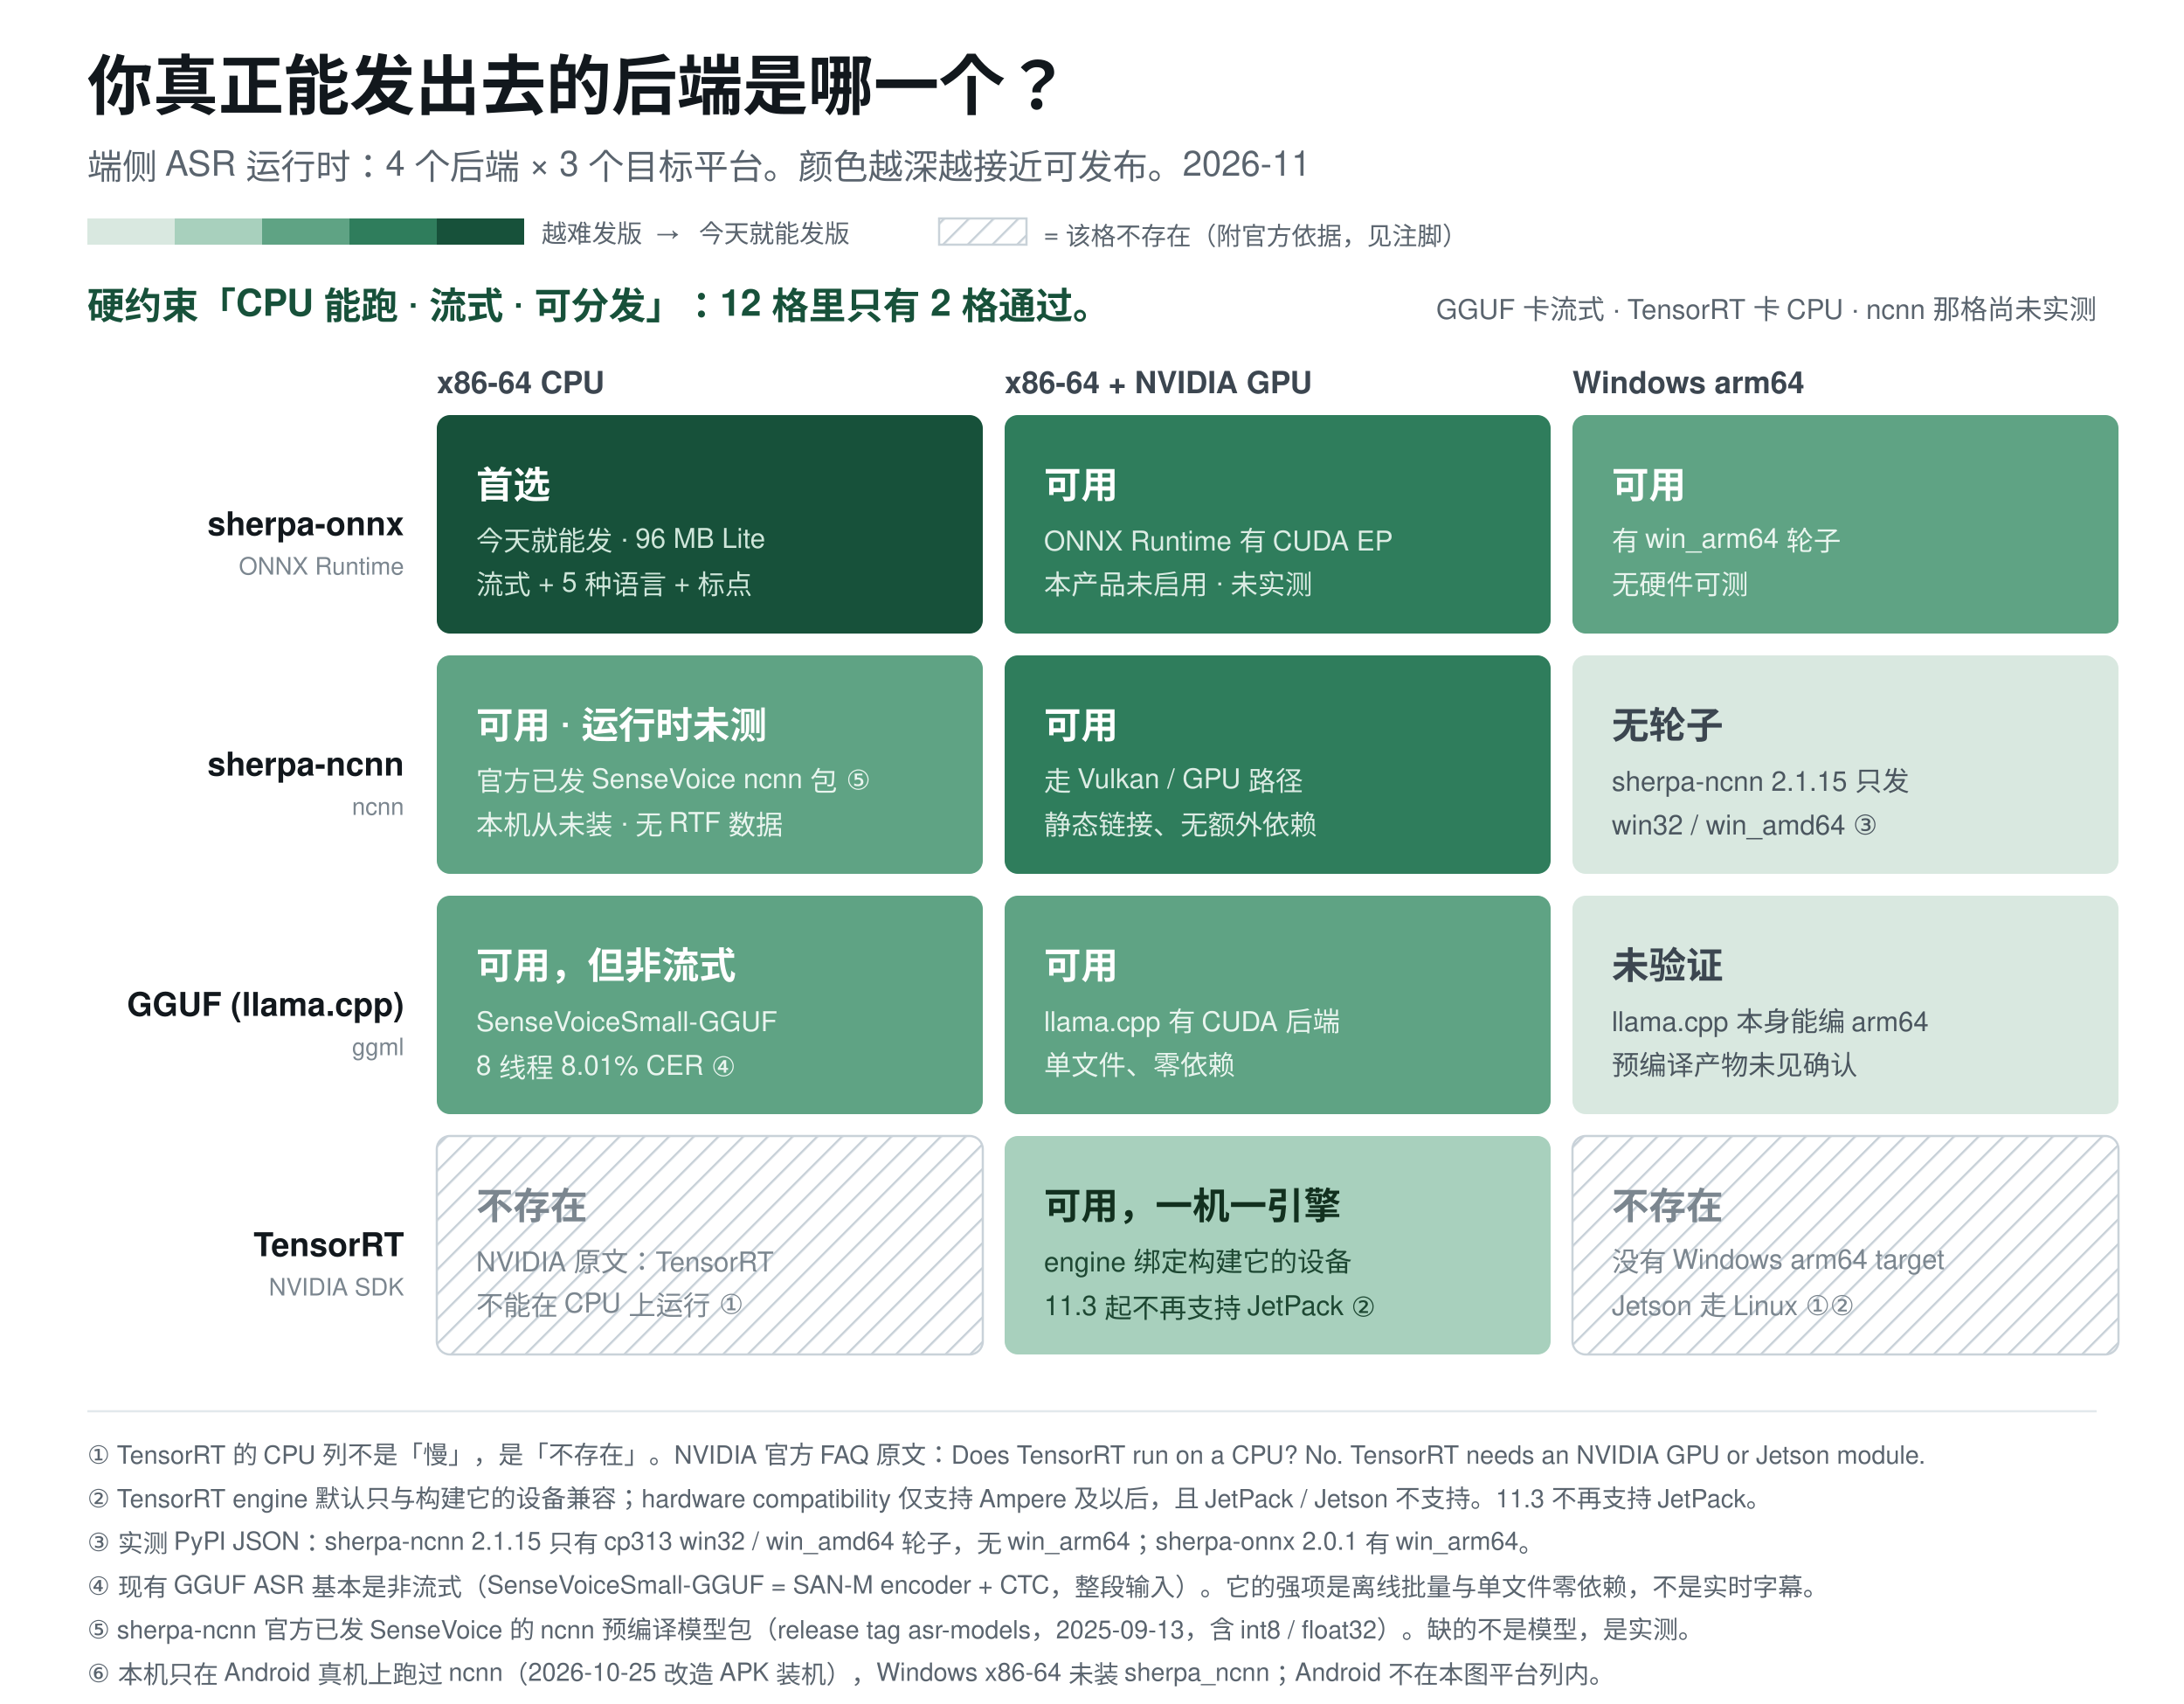
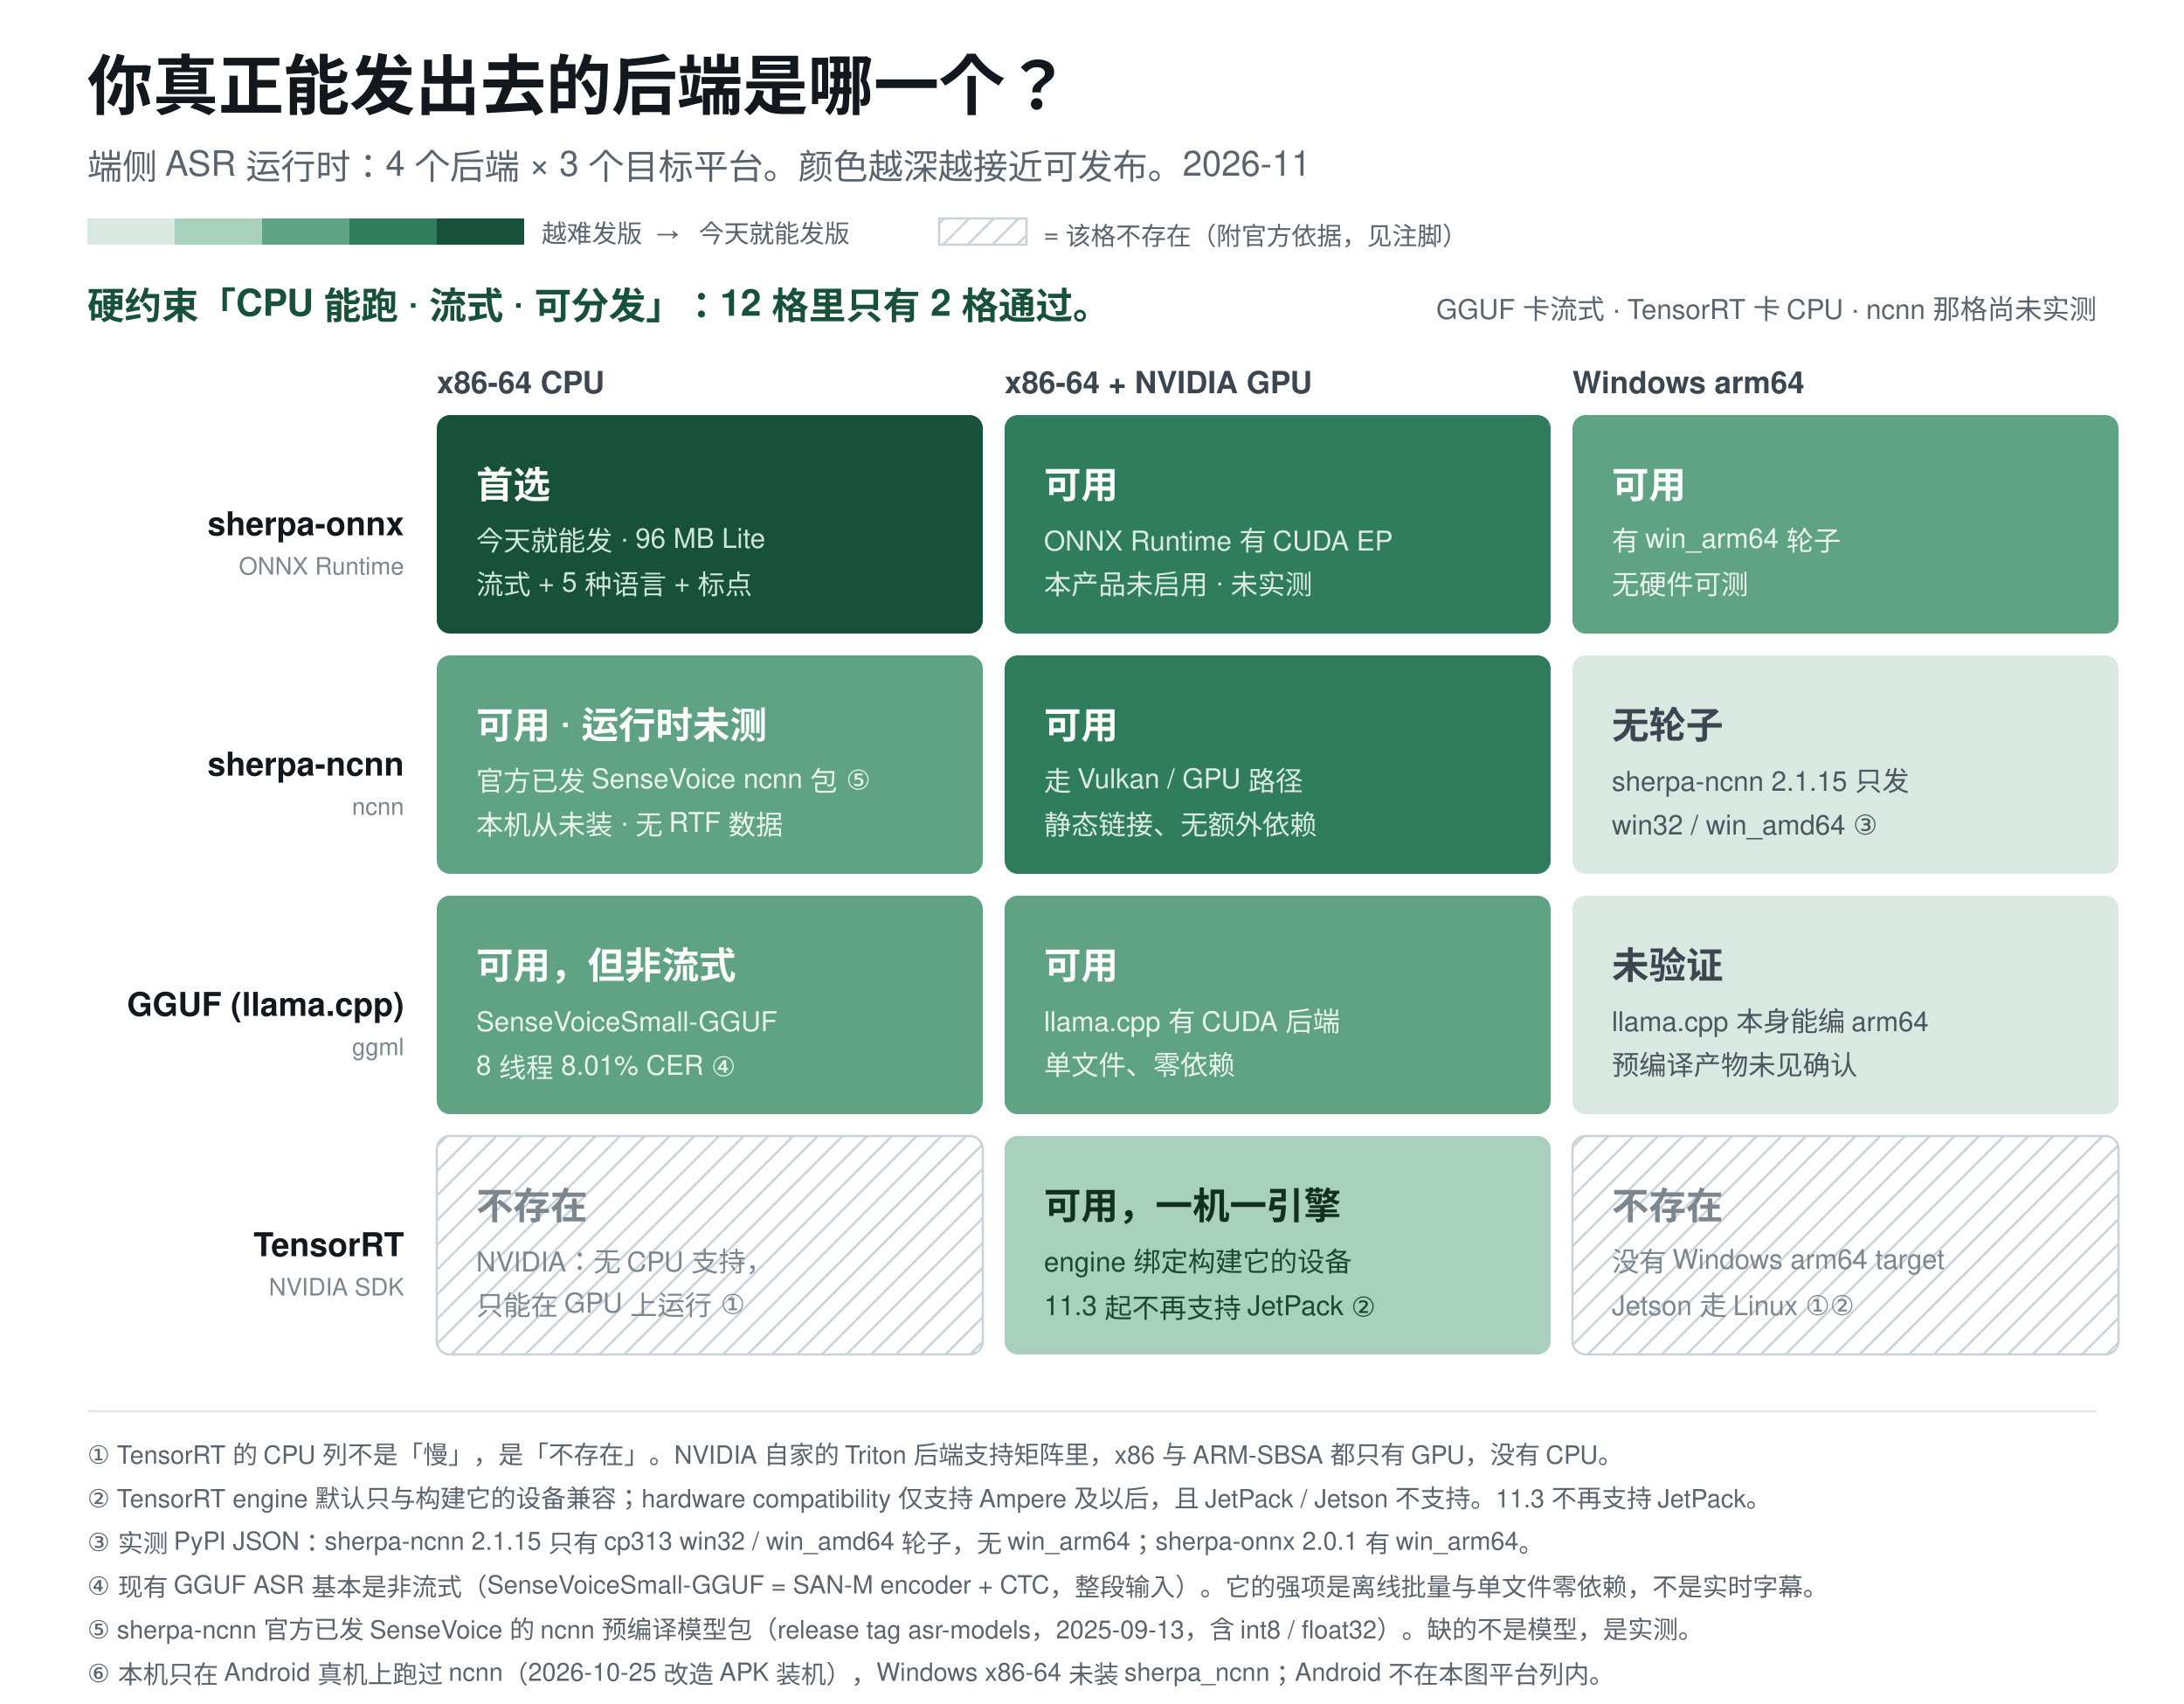
<svg xmlns="http://www.w3.org/2000/svg" viewBox="0 0 1000 780" width="1000" height="780" font-family="Segoe UI, Microsoft YaHei, PingFang SC, Helvetica, Arial, sans-serif">
  <defs>
    <pattern id="none" width="8" height="8" patternUnits="userSpaceOnUse" patternTransform="rotate(45)">
      <rect width="8" height="8" fill="#ffffff" />
      <line x1="0" y1="0" x2="0" y2="8" stroke="#c9d2d9" stroke-width="2" />
    </pattern>
  </defs>
  <rect width="1000" height="780" fill="#ffffff" />
  <text x="40" y="50" font-size="30" font-weight="700" fill="#12181d">你真正能发出去的后端是哪一个？</text>
  <text x="40" y="82" font-size="16" fill="#5a646e">端侧 ASR 运行时：4 个后端 × 3 个目标平台。颜色越深越接近可发布。2026-11</text>
  <g font-size="11.5" fill="#5a646e">
    <rect x="40" y="100" width="40" height="12" fill="#d9e8e0" />
    <rect x="80" y="100" width="40" height="12" fill="#a8d0bd" />
    <rect x="120" y="100" width="40" height="12" fill="#5fa384" />
    <rect x="160" y="100" width="40" height="12" fill="#2f7d5c" />
    <rect x="200" y="100" width="40" height="12" fill="#17513a" />
    <text x="248" y="111">越难发版</text>
    <text x="300" y="111">→</text>
    <text x="320" y="111">今天就能发版</text>
    <rect x="430" y="100" width="40" height="12" fill="url(#none)" stroke="#c9d2d9" />
    <text x="478" y="111">= 该格不存在（附官方依据，见注脚）</text>
  </g>
  <text x="40" y="146" font-size="17" font-weight="600" fill="#17513a">硬约束「CPU 能跑 · 流式 · 可分发」：12 格里只有 2 格通过。</text>
  <text x="960" y="146" font-size="12.5" fill="#5a646e" text-anchor="end">GGUF 卡流式 · TensorRT 卡 CPU · ncnn 那格尚未实测</text>
  <g font-size="14" font-weight="600" fill="#3c4650">
    <text x="200" y="180">x86-64 CPU</text>
    <text x="460" y="180">x86-64 + NVIDIA GPU</text>
    <text x="720" y="180">Windows arm64</text>
  </g>
  <g font-size="15" font-weight="600" fill="#12181d" text-anchor="end">
    <text x="185" y="245">sherpa-onnx</text>
    <text x="185" y="355">sherpa-ncnn</text>
    <text x="185" y="465">GGUF (llama.cpp)</text>
    <text x="185" y="575">TensorRT</text>
  </g>
  <g font-size="11" fill="#7b868f" text-anchor="end">
    <text x="185" y="263">ONNX Runtime</text>
    <text x="185" y="373">ncnn</text>
    <text x="185" y="483">ggml</text>
    <text x="185" y="593">NVIDIA SDK</text>
  </g>
  <g>
    <rect x="200" y="190" width="250" height="100" rx="6" fill="#17513a" />
    <text x="218" y="228" font-size="17" font-weight="700" fill="#ffffff">首选</text>
    <text x="218" y="252" font-size="12.5" fill="#cfe6da">今天就能发 · 96 MB Lite</text>
    <text x="218" y="272" font-size="12.5" fill="#cfe6da">流式 + 5 种语言 + 标点</text>
    <rect x="460" y="190" width="250" height="100" rx="6" fill="#2f7d5c" />
    <text x="478" y="228" font-size="17" font-weight="700" fill="#ffffff">可用</text>
    <text x="478" y="252" font-size="12.5" fill="#dcece4">ONNX Runtime 有 CUDA EP</text>
    <text x="478" y="272" font-size="12.5" fill="#dcece4">本产品未启用 · 未实测</text>
    <rect x="720" y="190" width="250" height="100" rx="6" fill="#5fa384" />
    <text x="738" y="228" font-size="17" font-weight="700" fill="#ffffff">可用</text>
    <text x="738" y="252" font-size="12.5" fill="#eaf5ef">有 win_arm64 轮子</text>
    <text x="738" y="272" font-size="12.5" fill="#eaf5ef">无硬件可测</text>
  </g>
  <g>
    <rect x="200" y="300" width="250" height="100" rx="6" fill="#5fa384" />
    <text x="218" y="338" font-size="17" font-weight="700" fill="#ffffff">可用 · 运行时未测</text>
    <text x="218" y="362" font-size="12.5" fill="#eaf5ef">官方已发 SenseVoice ncnn 包 ⑤</text>
    <text x="218" y="382" font-size="12.5" fill="#eaf5ef">本机从未装 · 无 RTF 数据</text>
    <rect x="460" y="300" width="250" height="100" rx="6" fill="#2f7d5c" />
    <text x="478" y="338" font-size="17" font-weight="700" fill="#ffffff">可用</text>
    <text x="478" y="362" font-size="12.5" fill="#dcece4">走 Vulkan / GPU 路径</text>
    <text x="478" y="382" font-size="12.5" fill="#dcece4">静态链接、无额外依赖</text>
    <rect x="720" y="300" width="250" height="100" rx="6" fill="#d9e8e0" />
    <text x="738" y="338" font-size="17" font-weight="700" fill="#3c4650">无轮子</text>
    <text x="738" y="362" font-size="12.5" fill="#4b565f">sherpa-ncnn 2.1.15 只发</text>
    <text x="738" y="382" font-size="12.5" fill="#4b565f">win32 / win_amd64 ③</text>
  </g>
  <g>
    <rect x="200" y="410" width="250" height="100" rx="6" fill="#5fa384" />
    <text x="218" y="448" font-size="17" font-weight="700" fill="#ffffff">可用，但非流式</text>
    <text x="218" y="472" font-size="12.5" fill="#eaf5ef">SenseVoiceSmall-GGUF</text>
    <text x="218" y="492" font-size="12.5" fill="#eaf5ef">8 线程 8.01% CER ④</text>
    <rect x="460" y="410" width="250" height="100" rx="6" fill="#5fa384" />
    <text x="478" y="448" font-size="17" font-weight="700" fill="#ffffff">可用</text>
    <text x="478" y="472" font-size="12.5" fill="#eaf5ef">llama.cpp 有 CUDA 后端</text>
    <text x="478" y="492" font-size="12.5" fill="#eaf5ef">单文件、零依赖</text>
    <rect x="720" y="410" width="250" height="100" rx="6" fill="#d9e8e0" />
    <text x="738" y="448" font-size="17" font-weight="700" fill="#3c4650">未验证</text>
    <text x="738" y="472" font-size="12.5" fill="#4b565f">llama.cpp 本身能编 arm64</text>
    <text x="738" y="492" font-size="12.5" fill="#4b565f">预编译产物未见确认</text>
  </g>
  <g>
    <rect x="200" y="520" width="250" height="100" rx="6" fill="url(#none)" stroke="#c9d2d9" />
    <text x="218" y="558" font-size="17" font-weight="700" fill="#7b868f">不存在</text>
-     <text x="218" y="582" font-size="12.5" fill="#7b868f">NVIDIA 原文：TensorRT</text>
-     <text x="218" y="602" font-size="12.5" fill="#7b868f">不能在 CPU 上运行 ①</text>
+     <text x="218" y="582" font-size="12.5" fill="#7b868f">NVIDIA：无 CPU 支持，</text>
+     <text x="218" y="602" font-size="12.5" fill="#7b868f">只能在 GPU 上运行 ①</text>
    <rect x="460" y="520" width="250" height="100" rx="6" fill="#a8d0bd" />
    <text x="478" y="558" font-size="17" font-weight="700" fill="#12301f">可用，一机一引擎</text>
    <text x="478" y="582" font-size="12.5" fill="#1d4732">engine 绑定构建它的设备</text>
    <text x="478" y="602" font-size="12.5" fill="#1d4732">11.3 起不再支持 JetPack ②</text>
    <rect x="720" y="520" width="250" height="100" rx="6" fill="url(#none)" stroke="#c9d2d9" />
    <text x="738" y="558" font-size="17" font-weight="700" fill="#7b868f">不存在</text>
    <text x="738" y="582" font-size="12.5" fill="#7b868f">没有 Windows arm64 target</text>
    <text x="738" y="602" font-size="12.5" fill="#7b868f">Jetson 走 Linux ①②</text>
  </g>
  <line x1="40" y1="646" x2="960" y2="646" stroke="#e2e8ec" />
  <g font-size="11.5" fill="#5a646e">
-     <text x="40" y="670">① TensorRT 的 CPU 列不是「慢」，是「不存在」。NVIDIA 官方 FAQ 原文：Does TensorRT run on a CPU? No. TensorRT needs an NVIDIA GPU or Jetson module.</text>
+     <text x="40" y="670">① TensorRT 的 CPU 列不是「慢」，是「不存在」。NVIDIA 自家的 Triton 后端支持矩阵里，x86 与 ARM-SBSA 都只有 GPU，没有 CPU。</text>
    <text x="40" y="690">② TensorRT engine 默认只与构建它的设备兼容；hardware compatibility 仅支持 Ampere 及以后，且 JetPack / Jetson 不支持。11.3 不再支持 JetPack。</text>
    <text x="40" y="710">③ 实测 PyPI JSON：sherpa-ncnn 2.1.15 只有 cp313 win32 / win_amd64 轮子，无 win_arm64；sherpa-onnx 2.0.1 有 win_arm64。</text>
    <text x="40" y="730">④ 现有 GGUF ASR 基本是非流式（SenseVoiceSmall-GGUF = SAN-M encoder + CTC，整段输入）。它的强项是离线批量与单文件零依赖，不是实时字幕。</text>
    <text x="40" y="750">⑤ sherpa-ncnn 官方已发 SenseVoice 的 ncnn 预编译模型包（release tag asr-models，2025-09-13，含 int8 / float32）。缺的不是模型，是实测。</text>
    <text x="40" y="770">⑥ 本机只在 Android 真机上跑过 ncnn（2026-10-25 改造 APK 装机），Windows x86-64 未装 sherpa_ncnn；Android 不在本图平台列内。</text>
  </g>
</svg>
